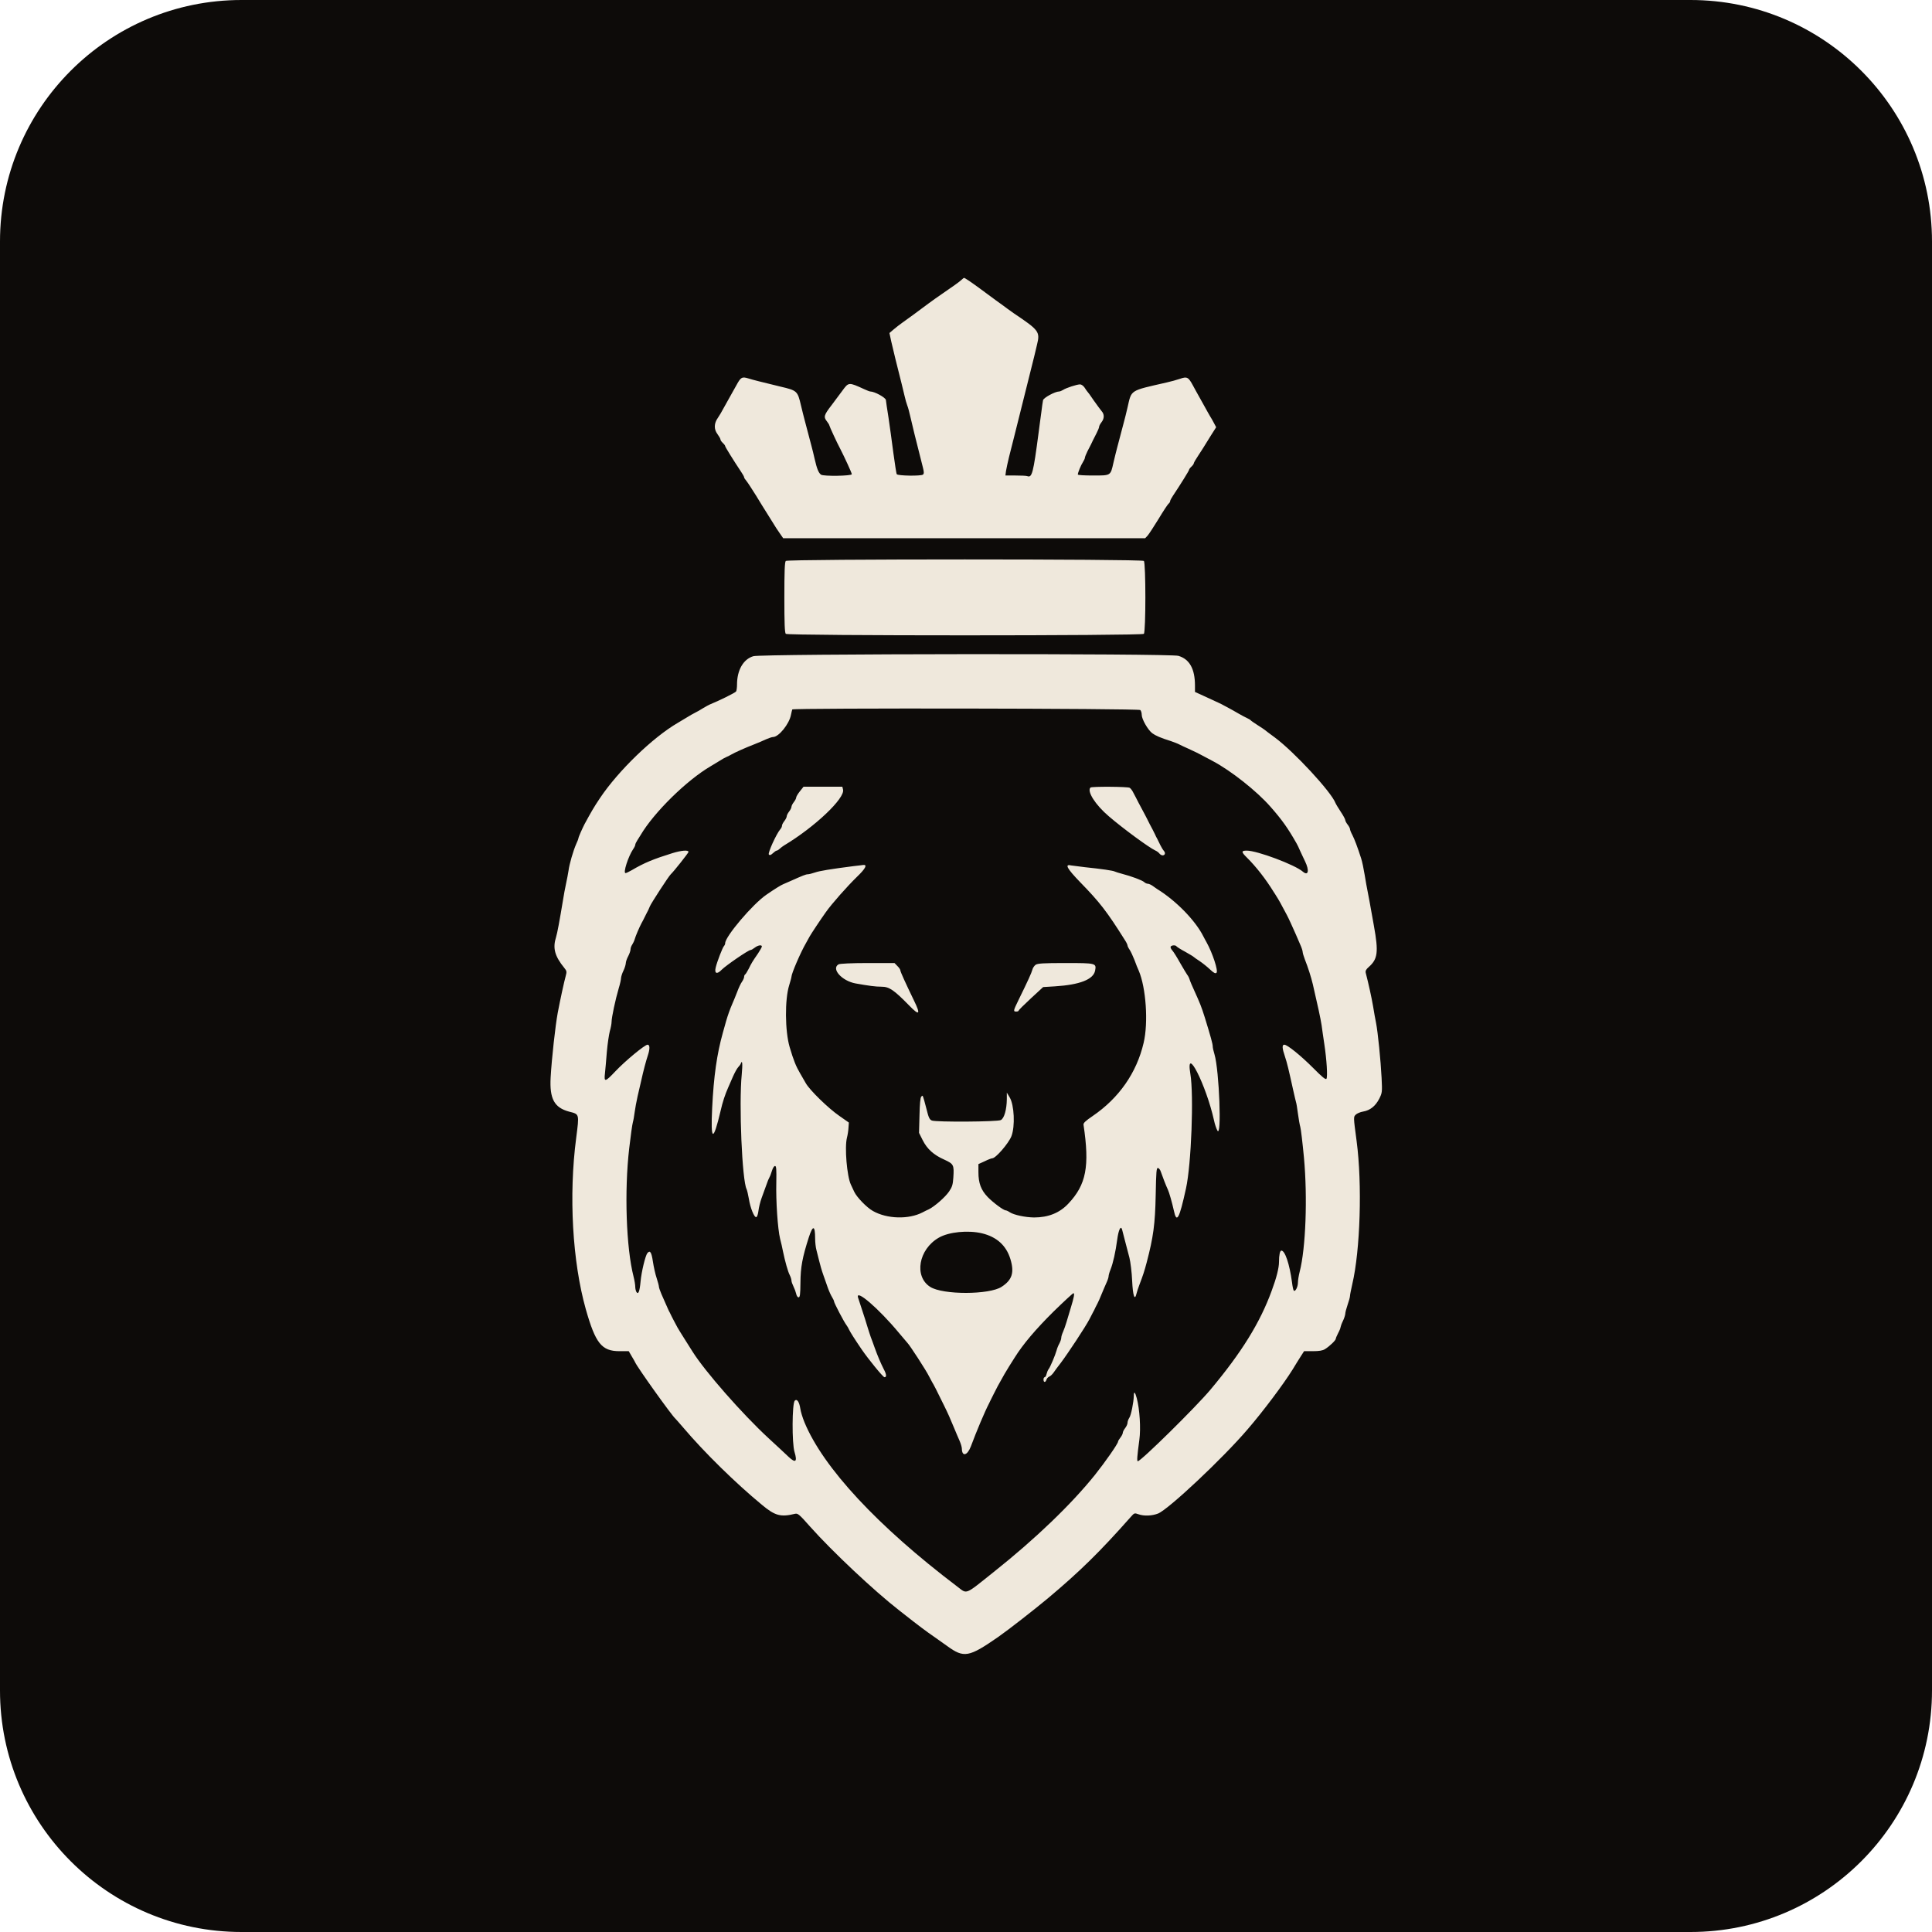
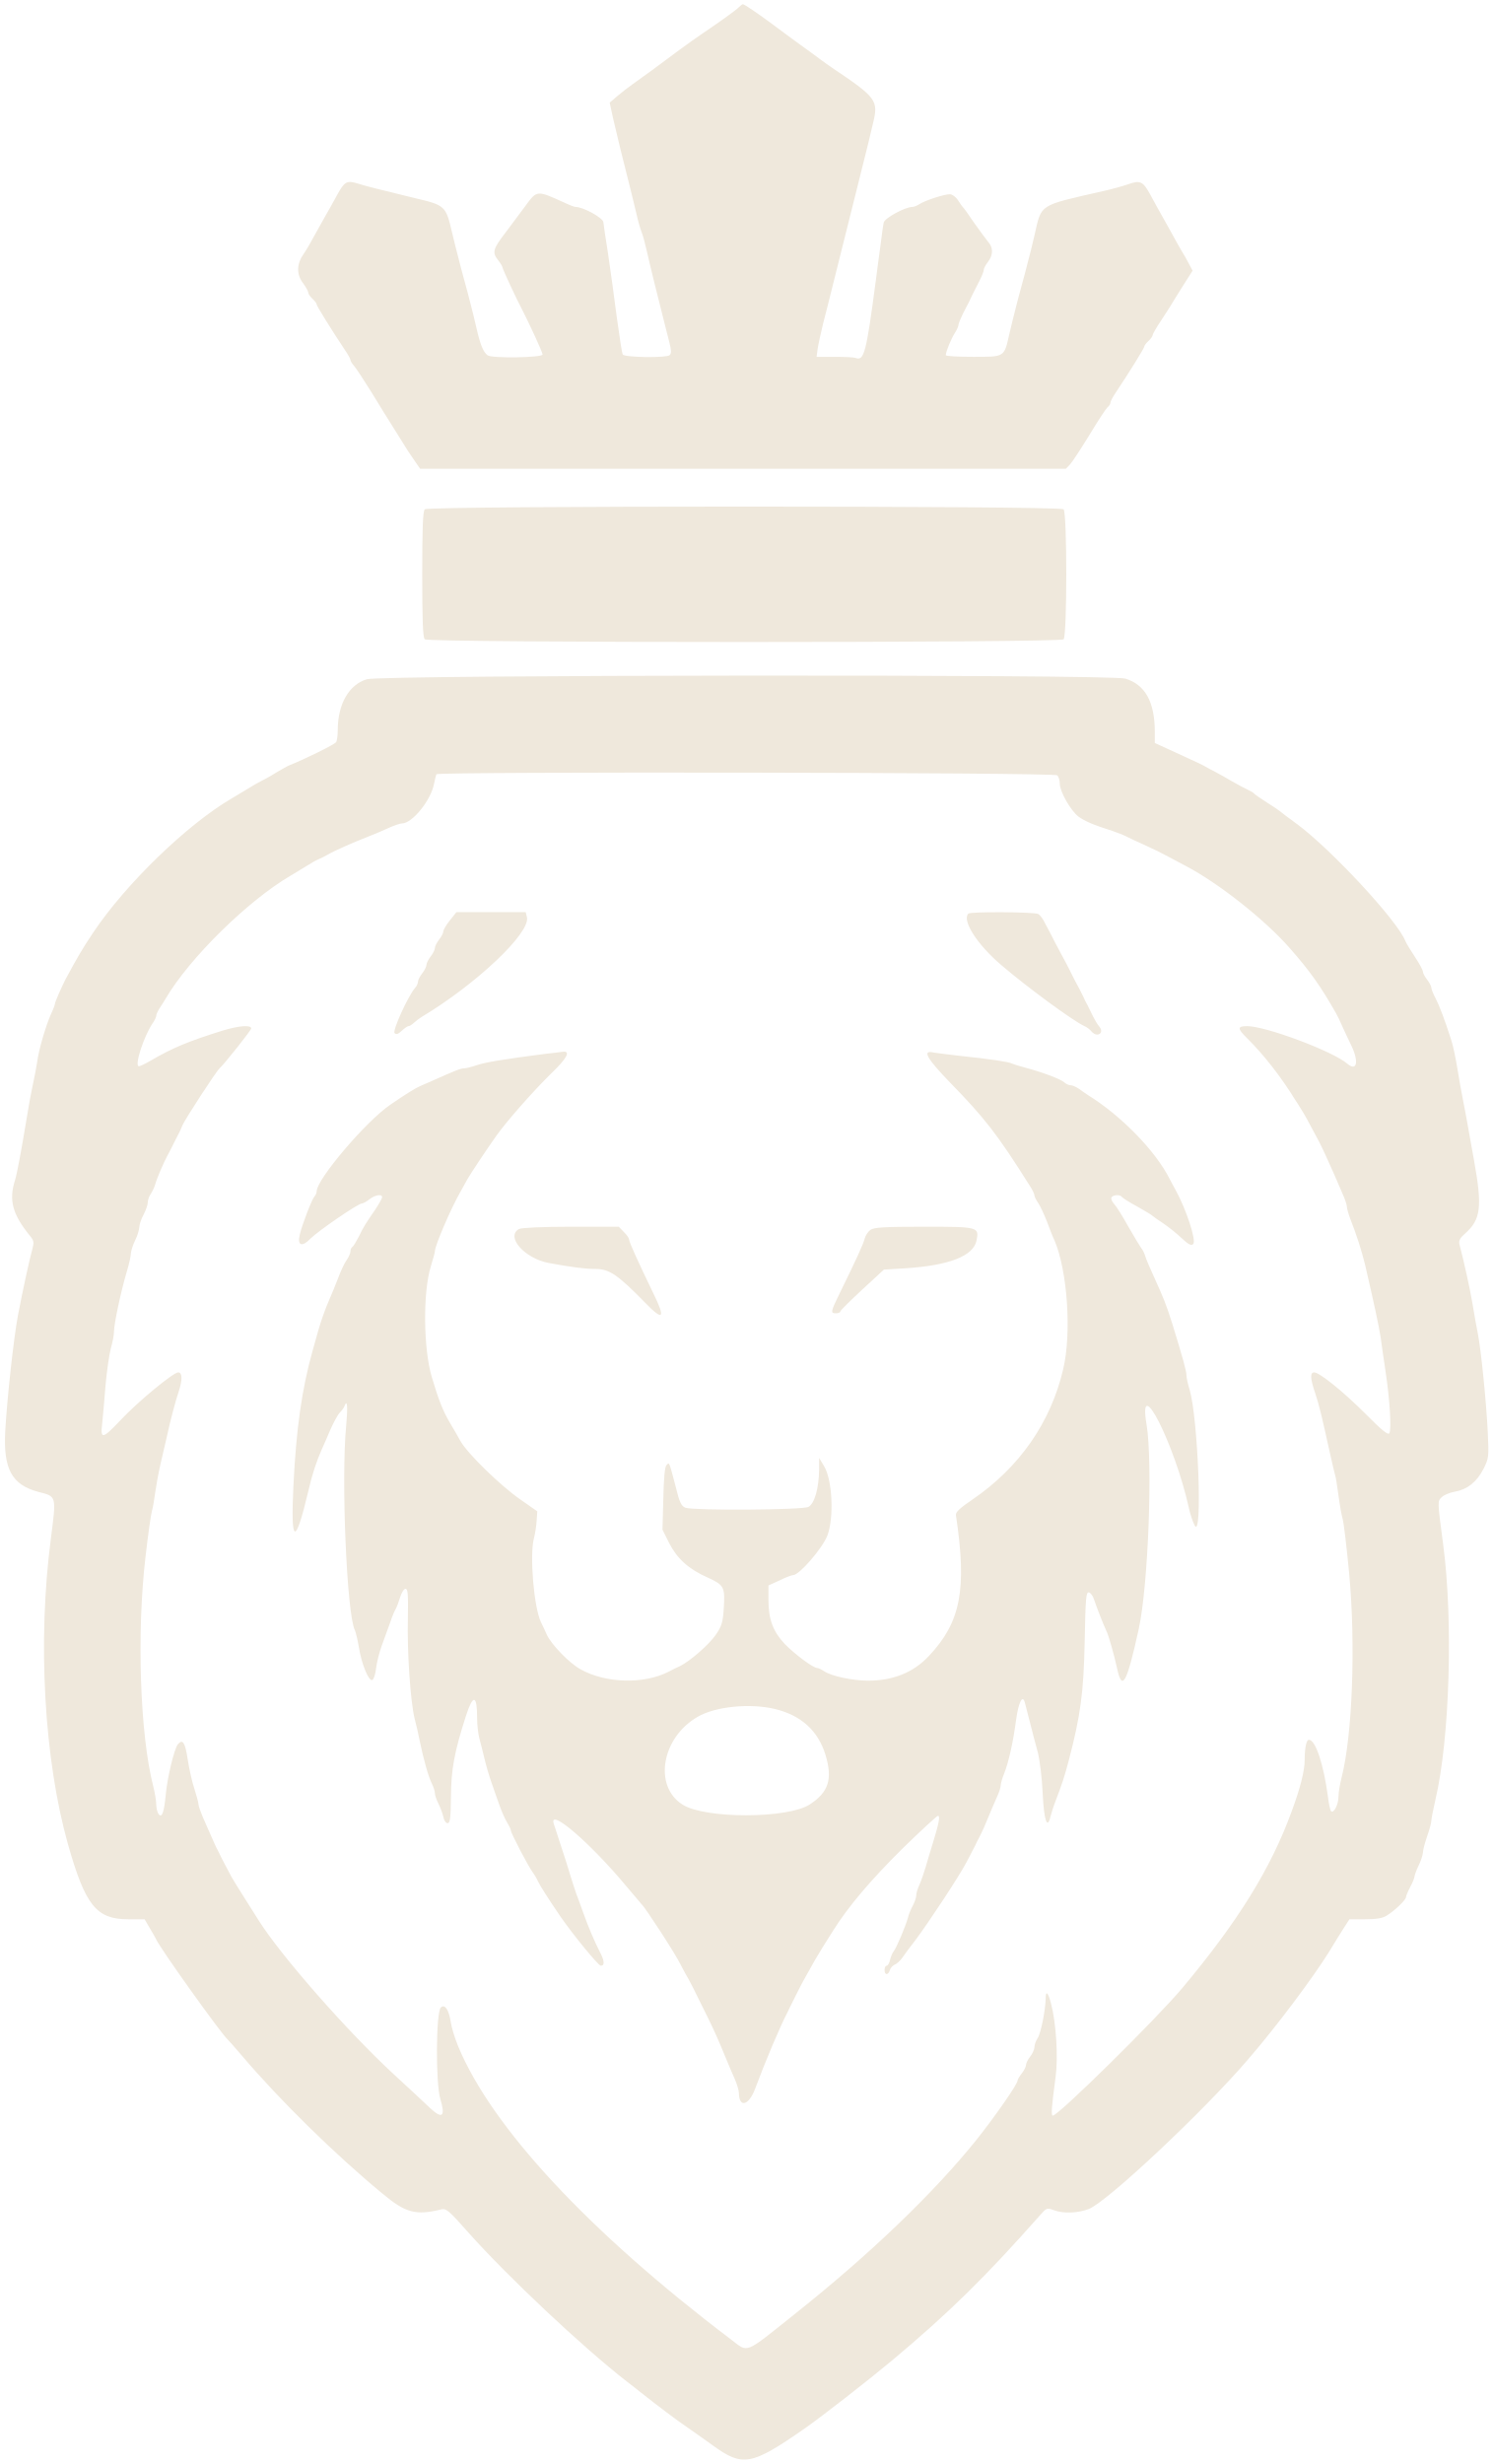
- <svg xmlns="http://www.w3.org/2000/svg" viewBox="0 0 64 64">
-   <rect width="64" height="64" rx="8" fill="#0D0B09" />
-   <g transform="translate(32 32) scale(0.0392) translate(-803.5 -785.5)">
-     <g transform="translate(0,1564) scale(0.1,-0.1)" fill="#EFE8DC">
-       <path d="M8000 13586 c-16 -16 -83 -64 -170 -123 -30 -20 -80 -56 -110 -78 -88 -66 -186 -138 -225 -165 -20 -14 -52 -39 -72 -56 l-35 -30 15 -70 c9 -38 25 -106 36 -151 52 -206 63 -252 76 -307 7 -32 18 -70 24 -85 6 -14 17 -55 25 -91 8 -36 24 -102 35 -147 53 -210 60 -241 72 -286 9 -36 10 -50 1 -59 -14 -14 -214 -11 -222 3 -4 5 -16 87 -29 181 -12 95 -31 229 -41 298 -11 69 -21 135 -22 148 -3 21 -96 72 -132 72 -5 0 -27 8 -50 19 -134 61 -132 61 -187 -14 -19 -25 -60 -80 -91 -122 -64 -83 -68 -98 -38 -136 11 -14 20 -29 20 -33 0 -7 67 -152 91 -196 35 -68 99 -206 99 -217 0 -15 -239 -19 -260 -4 -21 15 -35 50 -54 133 -8 36 -20 85 -27 110 -6 25 -19 74 -29 110 -10 36 -23 85 -29 110 -7 25 -20 79 -30 120 -29 124 -32 128 -173 161 -160 39 -234 57 -271 69 -55 17 -65 11 -101 -55 -18 -33 -43 -78 -56 -100 -12 -22 -36 -65 -53 -95 -16 -30 -38 -68 -49 -83 -33 -46 -34 -96 -4 -136 14 -19 26 -40 26 -46 0 -7 9 -20 20 -30 11 -10 20 -22 20 -27 0 -7 70 -120 136 -219 13 -19 24 -39 24 -44 0 -5 8 -18 18 -29 10 -12 47 -68 83 -126 35 -58 73 -119 84 -136 11 -17 36 -57 55 -88 19 -32 47 -75 63 -97 l27 -39 1530 0 1529 0 20 21 c11 12 52 75 92 140 39 65 78 124 85 130 8 6 14 16 14 22 0 6 11 27 24 46 66 99 136 212 136 219 0 5 9 17 20 27 11 10 20 23 20 28 0 5 17 35 38 66 20 31 42 64 47 73 6 10 31 51 57 92 l47 74 -18 34 c-9 18 -24 44 -33 58 -8 14 -29 50 -45 80 -17 30 -40 73 -53 95 -12 22 -35 62 -49 89 -37 68 -49 74 -108 53 -26 -9 -77 -23 -113 -31 -315 -72 -295 -59 -330 -211 -10 -44 -24 -100 -31 -125 -6 -25 -19 -74 -29 -110 -10 -36 -23 -85 -29 -110 -7 -25 -20 -80 -30 -122 -25 -111 -21 -108 -172 -108 -71 0 -129 3 -129 8 0 16 26 79 43 105 9 14 17 31 17 38 0 6 10 30 21 53 26 49 36 70 47 94 5 9 18 36 30 59 12 23 22 48 22 55 0 7 9 24 20 38 25 32 25 68 1 94 -10 12 -40 53 -67 91 -26 39 -50 72 -54 75 -3 3 -13 17 -23 33 -10 15 -27 27 -38 27 -27 0 -119 -30 -144 -47 -11 -7 -26 -13 -33 -13 -34 0 -132 -53 -136 -74 -3 -12 -9 -59 -15 -106 -7 -47 -16 -121 -22 -165 -46 -350 -56 -386 -97 -370 -8 3 -52 5 -99 5 l-85 0 5 38 c3 20 15 74 26 120 12 45 30 118 41 162 11 44 29 116 40 160 11 44 29 116 40 160 11 44 29 116 40 160 52 206 62 249 75 305 27 110 18 122 -195 265 -12 8 -37 26 -56 40 -18 14 -61 45 -96 70 -34 25 -89 65 -122 90 -74 55 -140 100 -147 100 -3 0 -11 -6 -19 -14z M6512 11208 c-9 -9 -12 -91 -12 -308 0 -217 3 -299 12 -308 17 -17 3009 -17 3026 0 17 17 17 599 0 616 -17 17 -3009 17 -3026 0z M6238 10403 c-85 -25 -138 -118 -138 -240 0 -26 -4 -53 -8 -58 -7 -11 -145 -79 -222 -110 -8 -3 -33 -17 -55 -30 -22 -14 -53 -32 -70 -40 -16 -8 -48 -26 -70 -40 -22 -13 -56 -34 -75 -45 -212 -123 -504 -406 -658 -636 -53 -79 -74 -116 -131 -221 -18 -35 -51 -109 -51 -118 0 -4 -8 -26 -19 -49 -24 -54 -58 -169 -65 -226 -4 -25 -13 -74 -21 -110 -8 -36 -19 -96 -25 -135 -30 -181 -49 -283 -59 -315 -30 -94 -12 -161 70 -262 20 -24 21 -32 12 -65 -13 -46 -46 -197 -68 -313 -20 -107 -51 -387 -60 -546 -10 -181 30 -256 157 -290 87 -22 85 -17 59 -221 -64 -487 -32 -1046 81 -1448 82 -289 134 -355 285 -355 l78 0 25 -43 c14 -23 27 -46 29 -51 18 -42 311 -452 340 -476 3 -3 33 -36 66 -75 179 -211 442 -469 665 -653 111 -93 159 -106 281 -76 23 5 36 -6 126 -108 186 -209 542 -544 753 -708 25 -19 52 -40 60 -47 86 -68 177 -137 235 -176 39 -27 88 -62 110 -78 143 -104 183 -97 435 78 87 61 296 224 415 323 272 228 441 394 702 689 30 34 32 35 65 23 47 -17 115 -14 166 6 88 35 548 467 757 712 133 154 304 383 380 505 23 39 55 89 70 113 l27 42 74 0 c53 0 83 5 102 17 38 23 92 75 92 88 0 5 9 27 20 48 11 20 20 43 20 49 1 7 9 31 20 53 11 22 19 49 20 60 0 12 9 46 20 78 11 31 20 64 20 74 0 10 9 53 19 98 68 287 85 848 37 1210 -28 210 -27 204 -7 224 10 10 38 22 62 26 59 10 104 46 136 108 25 50 26 56 20 177 -7 143 -32 391 -47 465 -6 28 -17 91 -25 140 -13 76 -38 189 -62 282 -4 17 3 30 26 50 76 67 83 126 43 348 -36 202 -43 240 -53 290 -6 28 -17 91 -25 140 -8 50 -21 113 -30 140 -31 96 -55 160 -74 197 -11 20 -20 43 -20 50 0 7 -9 24 -20 38 -11 14 -20 31 -20 38 0 7 -17 39 -38 70 -21 32 -41 65 -45 75 -36 94 -349 432 -512 553 -44 32 -82 61 -85 64 -3 3 -30 21 -60 40 -30 19 -57 38 -60 42 -3 4 -17 12 -30 18 -14 6 -47 24 -75 40 -27 16 -63 36 -80 45 -16 8 -37 19 -45 24 -15 9 -37 19 -172 81 l-68 31 0 53 c0 142 -46 224 -140 252 -70 21 -3524 18 -3592 -3z m3270 -455 c7 -7 12 -25 12 -40 0 -37 52 -128 89 -156 29 -21 70 -39 159 -67 23 -8 55 -20 70 -28 15 -8 50 -24 77 -36 28 -13 58 -27 68 -32 9 -5 26 -13 37 -19 21 -11 44 -23 100 -53 155 -82 372 -254 487 -385 98 -111 149 -183 222 -312 5 -8 19 -37 31 -65 13 -27 30 -66 40 -85 38 -78 28 -127 -18 -88 -68 59 -387 178 -474 178 -48 0 -48 -11 0 -58 77 -76 160 -182 227 -291 6 -9 18 -27 26 -41 14 -21 36 -60 86 -155 13 -24 50 -105 74 -160 9 -22 26 -61 38 -88 12 -26 21 -54 21 -63 0 -8 8 -36 18 -62 27 -68 53 -149 68 -212 41 -176 66 -292 74 -345 4 -33 15 -105 23 -160 20 -131 29 -277 18 -293 -6 -10 -36 14 -112 91 -108 108 -219 197 -244 197 -20 0 -19 -29 5 -99 19 -57 31 -108 70 -285 11 -50 22 -95 24 -102 3 -7 10 -50 16 -96 6 -46 15 -96 20 -113 5 -16 19 -133 31 -260 31 -339 15 -764 -36 -963 -8 -31 -15 -72 -15 -92 0 -37 -23 -81 -35 -68 -4 3 -11 35 -15 70 -21 155 -59 268 -90 268 -12 0 -20 -38 -20 -96 0 -50 -21 -134 -62 -244 -98 -269 -254 -521 -517 -835 -124 -148 -588 -605 -614 -605 -9 0 -6 40 13 182 13 94 3 257 -22 351 -14 53 -25 61 -25 20 -1 -54 -23 -165 -38 -186 -8 -12 -15 -31 -15 -42 0 -11 -9 -31 -20 -45 -11 -14 -20 -32 -20 -40 0 -8 -9 -26 -20 -40 -11 -14 -20 -29 -20 -34 0 -17 -108 -172 -195 -281 -200 -249 -502 -540 -857 -822 -248 -198 -221 -187 -307 -122 -671 508 -1133 1005 -1291 1388 -16 39 -32 91 -35 115 -9 58 -28 86 -47 68 -23 -22 -25 -361 -2 -434 25 -83 9 -96 -49 -42 -23 22 -100 94 -171 159 -222 205 -536 563 -641 730 -16 26 -49 78 -72 114 -23 36 -48 77 -56 91 -23 44 -40 74 -49 93 -4 9 -12 25 -17 35 -6 9 -18 37 -29 62 -11 25 -29 66 -41 93 -11 26 -21 54 -21 62 0 8 -9 41 -19 72 -11 32 -25 95 -32 141 -12 80 -24 98 -47 70 -17 -22 -50 -159 -57 -239 -8 -86 -19 -113 -35 -89 -5 8 -10 28 -10 44 0 15 -6 54 -14 85 -63 245 -79 725 -37 1086 12 105 26 204 31 220 5 17 11 55 15 85 4 30 15 91 25 135 10 44 23 100 29 125 20 92 43 176 57 218 19 57 18 92 -2 92 -23 0 -189 -137 -271 -224 -88 -93 -98 -95 -89 -18 3 31 11 113 16 182 6 69 18 147 25 174 8 27 15 63 15 80 0 35 32 187 61 285 11 35 19 74 19 85 1 12 9 39 20 61 11 22 19 50 20 63 0 12 9 39 20 59 11 21 20 47 20 58 0 11 6 29 14 40 7 11 17 31 21 45 7 27 40 103 57 135 6 11 16 29 21 40 6 11 15 29 20 40 6 11 14 27 18 35 4 8 10 22 13 30 10 25 159 255 176 270 25 23 150 181 150 189 0 18 -60 13 -135 -10 -160 -50 -237 -81 -344 -144 -24 -14 -48 -25 -53 -25 -23 0 23 141 64 202 10 14 18 31 18 37 0 7 8 24 18 39 10 15 22 34 27 43 113 192 390 464 592 582 30 18 67 40 81 49 15 10 38 23 52 29 14 6 32 15 40 20 28 17 125 60 190 85 36 14 83 34 106 45 23 10 49 19 58 19 49 0 138 111 152 188 4 20 9 40 11 45 8 13 2927 9 2941 -5z M6631 9261 c-17 -21 -31 -45 -31 -52 0 -8 -9 -25 -20 -39 -11 -14 -20 -32 -20 -40 0 -8 -9 -26 -20 -40 -11 -14 -20 -32 -20 -40 0 -8 -9 -26 -20 -40 -11 -14 -20 -31 -20 -39 0 -8 -6 -22 -14 -30 -34 -40 -108 -203 -97 -214 8 -8 17 -5 34 11 13 12 27 22 32 22 5 0 17 7 27 17 10 9 26 21 36 27 260 156 516 399 498 472 l-6 24 -164 0 -164 0 -31 -39z M9087 9293 c-32 -31 41 -146 155 -243 121 -104 339 -264 393 -289 12 -5 27 -16 34 -25 7 -9 19 -16 27 -16 21 0 27 20 11 38 -8 9 -21 31 -29 47 -8 17 -20 40 -26 53 -7 12 -16 30 -20 40 -5 9 -14 27 -20 40 -7 12 -17 32 -24 45 -6 12 -16 31 -21 42 -6 11 -14 27 -18 35 -8 14 -31 58 -56 105 -5 11 -16 31 -23 45 -8 14 -19 36 -26 49 -7 13 -19 28 -26 32 -15 10 -322 12 -331 2z M7085 8629 c-194 -25 -287 -40 -327 -54 -23 -8 -51 -15 -60 -15 -16 0 -39 -9 -153 -60 -22 -10 -47 -21 -55 -24 -18 -7 -70 -39 -141 -88 -116 -79 -349 -354 -349 -410 0 -8 -5 -19 -10 -24 -12 -12 -58 -131 -70 -181 -13 -53 11 -61 51 -19 36 36 225 166 243 166 6 0 22 9 36 20 27 21 60 26 60 10 0 -6 -15 -32 -32 -58 -49 -71 -56 -83 -79 -130 -12 -23 -25 -45 -30 -48 -5 -3 -9 -12 -9 -21 0 -8 -8 -27 -18 -41 -11 -15 -29 -54 -41 -87 -13 -33 -31 -78 -41 -100 -20 -46 -37 -94 -52 -145 -5 -19 -18 -64 -28 -100 -50 -178 -77 -368 -90 -634 -14 -284 8 -292 71 -26 17 76 39 141 63 195 8 17 26 59 41 94 15 34 35 71 45 81 10 10 20 24 22 31 13 35 16 -5 8 -91 -25 -252 3 -900 41 -971 4 -9 13 -45 19 -81 12 -77 46 -161 63 -155 7 2 15 26 18 53 3 27 15 76 27 109 12 33 30 83 40 110 9 28 21 56 26 64 5 8 14 32 21 55 7 23 18 41 26 41 11 0 13 -25 11 -140 -4 -158 12 -393 32 -475 8 -30 19 -77 24 -105 19 -91 42 -172 57 -201 8 -16 15 -37 15 -47 0 -10 8 -32 17 -50 9 -18 19 -45 23 -62 3 -17 12 -30 20 -30 12 0 15 23 16 125 1 130 16 212 71 383 34 105 53 101 53 -11 0 -31 5 -75 11 -97 6 -22 17 -65 24 -95 7 -30 22 -82 34 -115 11 -33 29 -83 39 -111 10 -28 26 -63 35 -77 9 -15 17 -31 17 -37 0 -12 85 -175 105 -200 6 -8 17 -26 23 -40 11 -22 42 -72 106 -166 57 -83 180 -234 192 -234 20 0 17 25 -6 68 -24 47 -52 112 -77 182 -11 30 -25 71 -33 90 -7 19 -18 55 -26 80 -13 44 -27 88 -60 188 -8 26 -18 55 -21 64 -25 80 174 -91 345 -297 37 -44 69 -82 72 -85 17 -15 160 -235 184 -285 9 -16 19 -37 24 -45 19 -32 33 -59 103 -202 32 -65 50 -105 84 -188 15 -36 35 -84 46 -108 10 -23 19 -53 19 -65 1 -71 46 -60 76 18 48 129 117 293 154 364 5 12 15 30 20 41 6 11 15 29 20 40 28 56 33 66 91 168 12 20 29 48 38 63 9 14 30 47 46 73 73 117 180 242 328 389 88 86 165 157 170 157 11 0 5 -34 -23 -125 -12 -38 -28 -92 -36 -120 -8 -27 -21 -64 -29 -82 -8 -17 -15 -39 -15 -50 0 -10 -7 -31 -16 -48 -9 -16 -20 -43 -24 -60 -11 -39 -53 -140 -67 -157 -6 -7 -13 -25 -17 -40 -3 -16 -11 -28 -16 -28 -6 0 -10 -9 -10 -20 0 -26 17 -26 25 -1 3 11 14 22 23 26 9 3 26 18 37 34 11 16 38 53 61 82 61 81 209 305 242 369 10 19 24 45 30 58 7 12 16 30 20 40 5 9 14 26 19 37 6 11 21 45 33 75 12 30 31 73 41 96 11 23 19 48 19 57 0 9 7 34 16 56 22 55 43 150 57 255 11 81 30 122 41 84 2 -7 13 -49 24 -93 11 -44 28 -109 38 -145 9 -36 20 -123 23 -194 6 -129 22 -174 37 -109 4 15 14 48 24 73 32 84 42 115 62 190 56 214 71 321 76 568 4 203 6 233 20 230 8 -2 19 -16 24 -33 11 -33 44 -119 59 -150 11 -23 36 -111 50 -175 24 -114 46 -75 103 185 45 204 67 789 37 968 -43 255 133 -92 200 -393 6 -30 19 -68 28 -85 38 -71 16 509 -24 643 -8 26 -15 56 -15 68 0 21 -18 85 -67 244 -29 92 -40 119 -88 225 -18 39 -36 81 -40 95 -4 14 -13 32 -20 40 -6 8 -33 53 -60 100 -26 47 -56 95 -67 107 -11 12 -17 26 -13 32 8 13 42 14 49 2 4 -5 36 -26 74 -46 37 -21 69 -40 72 -44 3 -3 25 -19 50 -35 25 -17 64 -48 87 -70 33 -31 46 -37 55 -28 16 16 -34 167 -84 257 -7 11 -18 34 -27 50 -67 134 -231 302 -390 400 -8 6 -27 18 -40 28 -13 9 -31 17 -39 17 -9 0 -23 6 -31 14 -18 16 -110 50 -187 70 -27 7 -55 16 -61 19 -13 8 -109 22 -253 37 -52 6 -105 13 -118 15 -55 13 -34 -26 79 -143 164 -168 224 -245 378 -490 12 -18 21 -38 21 -44 0 -5 8 -22 18 -36 10 -15 28 -54 41 -87 12 -33 28 -74 36 -90 61 -143 82 -438 41 -610 -59 -253 -209 -467 -431 -618 -59 -40 -79 -59 -77 -73 53 -352 23 -507 -128 -667 -74 -79 -170 -117 -290 -117 -74 1 -170 21 -205 44 -13 9 -29 16 -34 16 -19 0 -106 65 -153 113 -56 59 -78 117 -78 209 l0 69 53 24 c28 14 57 25 64 25 29 0 138 126 162 187 32 84 24 263 -15 328 l-24 40 0 -55 c-1 -88 -22 -163 -51 -177 -29 -15 -544 -18 -582 -4 -20 8 -28 24 -46 98 -33 125 -30 118 -44 104 -8 -8 -13 -62 -15 -159 l-4 -147 31 -62 c38 -75 93 -125 184 -165 78 -36 82 -44 75 -151 -4 -60 -10 -80 -37 -119 -32 -47 -123 -126 -170 -149 -14 -6 -38 -18 -53 -26 -117 -61 -301 -56 -420 12 -52 29 -135 115 -157 161 -7 16 -20 44 -29 62 -33 70 -54 315 -33 396 6 23 12 61 13 85 l3 43 -80 56 c-93 64 -252 219 -284 277 -12 22 -34 60 -49 85 -33 56 -54 107 -87 219 -40 135 -42 404 -4 524 10 33 19 65 19 71 0 26 76 204 123 285 11 20 25 45 31 56 13 23 88 137 138 207 49 69 176 213 263 298 70 67 88 102 53 99 -7 -1 -44 -6 -83 -10z m1085 -3103 c125 -30 205 -103 240 -217 35 -115 15 -177 -74 -235 -103 -68 -496 -69 -603 -1 -139 88 -99 318 72 416 84 49 248 65 365 37z M6958 7799 c-64 -37 27 -139 142 -161 112 -20 169 -28 222 -28 64 0 105 -28 233 -159 87 -90 99 -77 40 43 -71 147 -115 243 -115 255 0 6 -11 23 -25 36 l-24 25 -228 0 c-136 0 -235 -5 -245 -11z M8623 7795 c-11 -8 -24 -27 -27 -41 -7 -27 -38 -95 -118 -258 -44 -90 -45 -96 -18 -96 11 0 20 4 20 8 0 5 47 51 104 104 l103 95 99 6 c209 13 326 58 340 133 12 63 8 64 -250 64 -188 0 -236 -3 -253 -15z" />
-     </g>
+ <svg xmlns="http://www.w3.org/2000/svg" viewBox="450 202 707 1167">
+   <g transform="translate(0,1564) scale(0.1,-0.1)" fill="#EFE8DC">
+     <path d="M8000 13586 c-16 -16 -83 -64 -170 -123 -30 -20 -80 -56 -110 -78 -88 -66 -186 -138 -225 -165 -20 -14 -52 -39 -72 -56 l-35 -30 15 -70 c9 -38 25 -106 36 -151 52 -206 63 -252 76 -307 7 -32 18 -70 24 -85 6 -14 17 -55 25 -91 8 -36 24 -102 35 -147 53 -210 60 -241 72 -286 9 -36 10 -50 1 -59 -14 -14 -214 -11 -222 3 -4 5 -16 87 -29 181 -12 95 -31 229 -41 298 -11 69 -21 135 -22 148 -3 21 -96 72 -132 72 -5 0 -27 8 -50 19 -134 61 -132 61 -187 -14 -19 -25 -60 -80 -91 -122 -64 -83 -68 -98 -38 -136 11 -14 20 -29 20 -33 0 -7 67 -152 91 -196 35 -68 99 -206 99 -217 0 -15 -239 -19 -260 -4 -21 15 -35 50 -54 133 -8 36 -20 85 -27 110 -6 25 -19 74 -29 110 -10 36 -23 85 -29 110 -7 25 -20 79 -30 120 -29 124 -32 128 -173 161 -160 39 -234 57 -271 69 -55 17 -65 11 -101 -55 -18 -33 -43 -78 -56 -100 -12 -22 -36 -65 -53 -95 -16 -30 -38 -68 -49 -83 -33 -46 -34 -96 -4 -136 14 -19 26 -40 26 -46 0 -7 9 -20 20 -30 11 -10 20 -22 20 -27 0 -7 70 -120 136 -219 13 -19 24 -39 24 -44 0 -5 8 -18 18 -29 10 -12 47 -68 83 -126 35 -58 73 -119 84 -136 11 -17 36 -57 55 -88 19 -32 47 -75 63 -97 l27 -39 1530 0 1529 0 20 21 c11 12 52 75 92 140 39 65 78 124 85 130 8 6 14 16 14 22 0 6 11 27 24 46 66 99 136 212 136 219 0 5 9 17 20 27 11 10 20 23 20 28 0 5 17 35 38 66 20 31 42 64 47 73 6 10 31 51 57 92 l47 74 -18 34 c-9 18 -24 44 -33 58 -8 14 -29 50 -45 80 -17 30 -40 73 -53 95 -12 22 -35 62 -49 89 -37 68 -49 74 -108 53 -26 -9 -77 -23 -113 -31 -315 -72 -295 -59 -330 -211 -10 -44 -24 -100 -31 -125 -6 -25 -19 -74 -29 -110 -10 -36 -23 -85 -29 -110 -7 -25 -20 -80 -30 -122 -25 -111 -21 -108 -172 -108 -71 0 -129 3 -129 8 0 16 26 79 43 105 9 14 17 31 17 38 0 6 10 30 21 53 26 49 36 70 47 94 5 9 18 36 30 59 12 23 22 48 22 55 0 7 9 24 20 38 25 32 25 68 1 94 -10 12 -40 53 -67 91 -26 39 -50 72 -54 75 -3 3 -13 17 -23 33 -10 15 -27 27 -38 27 -27 0 -119 -30 -144 -47 -11 -7 -26 -13 -33 -13 -34 0 -132 -53 -136 -74 -3 -12 -9 -59 -15 -106 -7 -47 -16 -121 -22 -165 -46 -350 -56 -386 -97 -370 -8 3 -52 5 -99 5 l-85 0 5 38 c3 20 15 74 26 120 12 45 30 118 41 162 11 44 29 116 40 160 11 44 29 116 40 160 11 44 29 116 40 160 52 206 62 249 75 305 27 110 18 122 -195 265 -12 8 -37 26 -56 40 -18 14 -61 45 -96 70 -34 25 -89 65 -122 90 -74 55 -140 100 -147 100 -3 0 -11 -6 -19 -14z M6512 11208 c-9 -9 -12 -91 -12 -308 0 -217 3 -299 12 -308 17 -17 3009 -17 3026 0 17 17 17 599 0 616 -17 17 -3009 17 -3026 0z M6238 10403 c-85 -25 -138 -118 -138 -240 0 -26 -4 -53 -8 -58 -7 -11 -145 -79 -222 -110 -8 -3 -33 -17 -55 -30 -22 -14 -53 -32 -70 -40 -16 -8 -48 -26 -70 -40 -22 -13 -56 -34 -75 -45 -212 -123 -504 -406 -658 -636 -53 -79 -74 -116 -131 -221 -18 -35 -51 -109 -51 -118 0 -4 -8 -26 -19 -49 -24 -54 -58 -169 -65 -226 -4 -25 -13 -74 -21 -110 -8 -36 -19 -96 -25 -135 -30 -181 -49 -283 -59 -315 -30 -94 -12 -161 70 -262 20 -24 21 -32 12 -65 -13 -46 -46 -197 -68 -313 -20 -107 -51 -387 -60 -546 -10 -181 30 -256 157 -290 87 -22 85 -17 59 -221 -64 -487 -32 -1046 81 -1448 82 -289 134 -355 285 -355 l78 0 25 -43 c14 -23 27 -46 29 -51 18 -42 311 -452 340 -476 3 -3 33 -36 66 -75 179 -211 442 -469 665 -653 111 -93 159 -106 281 -76 23 5 36 -6 126 -108 186 -209 542 -544 753 -708 25 -19 52 -40 60 -47 86 -68 177 -137 235 -176 39 -27 88 -62 110 -78 143 -104 183 -97 435 78 87 61 296 224 415 323 272 228 441 394 702 689 30 34 32 35 65 23 47 -17 115 -14 166 6 88 35 548 467 757 712 133 154 304 383 380 505 23 39 55 89 70 113 l27 42 74 0 c53 0 83 5 102 17 38 23 92 75 92 88 0 5 9 27 20 48 11 20 20 43 20 49 1 7 9 31 20 53 11 22 19 49 20 60 0 12 9 46 20 78 11 31 20 64 20 74 0 10 9 53 19 98 68 287 85 848 37 1210 -28 210 -27 204 -7 224 10 10 38 22 62 26 59 10 104 46 136 108 25 50 26 56 20 177 -7 143 -32 391 -47 465 -6 28 -17 91 -25 140 -13 76 -38 189 -62 282 -4 17 3 30 26 50 76 67 83 126 43 348 -36 202 -43 240 -53 290 -6 28 -17 91 -25 140 -8 50 -21 113 -30 140 -31 96 -55 160 -74 197 -11 20 -20 43 -20 50 0 7 -9 24 -20 38 -11 14 -20 31 -20 38 0 7 -17 39 -38 70 -21 32 -41 65 -45 75 -36 94 -349 432 -512 553 -44 32 -82 61 -85 64 -3 3 -30 21 -60 40 -30 19 -57 38 -60 42 -3 4 -17 12 -30 18 -14 6 -47 24 -75 40 -27 16 -63 36 -80 45 -16 8 -37 19 -45 24 -15 9 -37 19 -172 81 l-68 31 0 53 c0 142 -46 224 -140 252 -70 21 -3524 18 -3592 -3z m3270 -455 c7 -7 12 -25 12 -40 0 -37 52 -128 89 -156 29 -21 70 -39 159 -67 23 -8 55 -20 70 -28 15 -8 50 -24 77 -36 28 -13 58 -27 68 -32 9 -5 26 -13 37 -19 21 -11 44 -23 100 -53 155 -82 372 -254 487 -385 98 -111 149 -183 222 -312 5 -8 19 -37 31 -65 13 -27 30 -66 40 -85 38 -78 28 -127 -18 -88 -68 59 -387 178 -474 178 -48 0 -48 -11 0 -58 77 -76 160 -182 227 -291 6 -9 18 -27 26 -41 14 -21 36 -60 86 -155 13 -24 50 -105 74 -160 9 -22 26 -61 38 -88 12 -26 21 -54 21 -63 0 -8 8 -36 18 -62 27 -68 53 -149 68 -212 41 -176 66 -292 74 -345 4 -33 15 -105 23 -160 20 -131 29 -277 18 -293 -6 -10 -36 14 -112 91 -108 108 -219 197 -244 197 -20 0 -19 -29 5 -99 19 -57 31 -108 70 -285 11 -50 22 -95 24 -102 3 -7 10 -50 16 -96 6 -46 15 -96 20 -113 5 -16 19 -133 31 -260 31 -339 15 -764 -36 -963 -8 -31 -15 -72 -15 -92 0 -37 -23 -81 -35 -68 -4 3 -11 35 -15 70 -21 155 -59 268 -90 268 -12 0 -20 -38 -20 -96 0 -50 -21 -134 -62 -244 -98 -269 -254 -521 -517 -835 -124 -148 -588 -605 -614 -605 -9 0 -6 40 13 182 13 94 3 257 -22 351 -14 53 -25 61 -25 20 -1 -54 -23 -165 -38 -186 -8 -12 -15 -31 -15 -42 0 -11 -9 -31 -20 -45 -11 -14 -20 -32 -20 -40 0 -8 -9 -26 -20 -40 -11 -14 -20 -29 -20 -34 0 -17 -108 -172 -195 -281 -200 -249 -502 -540 -857 -822 -248 -198 -221 -187 -307 -122 -671 508 -1133 1005 -1291 1388 -16 39 -32 91 -35 115 -9 58 -28 86 -47 68 -23 -22 -25 -361 -2 -434 25 -83 9 -96 -49 -42 -23 22 -100 94 -171 159 -222 205 -536 563 -641 730 -16 26 -49 78 -72 114 -23 36 -48 77 -56 91 -23 44 -40 74 -49 93 -4 9 -12 25 -17 35 -6 9 -18 37 -29 62 -11 25 -29 66 -41 93 -11 26 -21 54 -21 62 0 8 -9 41 -19 72 -11 32 -25 95 -32 141 -12 80 -24 98 -47 70 -17 -22 -50 -159 -57 -239 -8 -86 -19 -113 -35 -89 -5 8 -10 28 -10 44 0 15 -6 54 -14 85 -63 245 -79 725 -37 1086 12 105 26 204 31 220 5 17 11 55 15 85 4 30 15 91 25 135 10 44 23 100 29 125 20 92 43 176 57 218 19 57 18 92 -2 92 -23 0 -189 -137 -271 -224 -88 -93 -98 -95 -89 -18 3 31 11 113 16 182 6 69 18 147 25 174 8 27 15 63 15 80 0 35 32 187 61 285 11 35 19 74 19 85 1 12 9 39 20 61 11 22 19 50 20 63 0 12 9 39 20 59 11 21 20 47 20 58 0 11 6 29 14 40 7 11 17 31 21 45 7 27 40 103 57 135 6 11 16 29 21 40 6 11 15 29 20 40 6 11 14 27 18 35 4 8 10 22 13 30 10 25 159 255 176 270 25 23 150 181 150 189 0 18 -60 13 -135 -10 -160 -50 -237 -81 -344 -144 -24 -14 -48 -25 -53 -25 -23 0 23 141 64 202 10 14 18 31 18 37 0 7 8 24 18 39 10 15 22 34 27 43 113 192 390 464 592 582 30 18 67 40 81 49 15 10 38 23 52 29 14 6 32 15 40 20 28 17 125 60 190 85 36 14 83 34 106 45 23 10 49 19 58 19 49 0 138 111 152 188 4 20 9 40 11 45 8 13 2927 9 2941 -5z M6631 9261 c-17 -21 -31 -45 -31 -52 0 -8 -9 -25 -20 -39 -11 -14 -20 -32 -20 -40 0 -8 -9 -26 -20 -40 -11 -14 -20 -32 -20 -40 0 -8 -9 -26 -20 -40 -11 -14 -20 -31 -20 -39 0 -8 -6 -22 -14 -30 -34 -40 -108 -203 -97 -214 8 -8 17 -5 34 11 13 12 27 22 32 22 5 0 17 7 27 17 10 9 26 21 36 27 260 156 516 399 498 472 l-6 24 -164 0 -164 0 -31 -39z M9087 9293 c-32 -31 41 -146 155 -243 121 -104 339 -264 393 -289 12 -5 27 -16 34 -25 7 -9 19 -16 27 -16 21 0 27 20 11 38 -8 9 -21 31 -29 47 -8 17 -20 40 -26 53 -7 12 -16 30 -20 40 -5 9 -14 27 -20 40 -7 12 -17 32 -24 45 -6 12 -16 31 -21 42 -6 11 -14 27 -18 35 -8 14 -31 58 -56 105 -5 11 -16 31 -23 45 -8 14 -19 36 -26 49 -7 13 -19 28 -26 32 -15 10 -322 12 -331 2z M7085 8629 c-194 -25 -287 -40 -327 -54 -23 -8 -51 -15 -60 -15 -16 0 -39 -9 -153 -60 -22 -10 -47 -21 -55 -24 -18 -7 -70 -39 -141 -88 -116 -79 -349 -354 -349 -410 0 -8 -5 -19 -10 -24 -12 -12 -58 -131 -70 -181 -13 -53 11 -61 51 -19 36 36 225 166 243 166 6 0 22 9 36 20 27 21 60 26 60 10 0 -6 -15 -32 -32 -58 -49 -71 -56 -83 -79 -130 -12 -23 -25 -45 -30 -48 -5 -3 -9 -12 -9 -21 0 -8 -8 -27 -18 -41 -11 -15 -29 -54 -41 -87 -13 -33 -31 -78 -41 -100 -20 -46 -37 -94 -52 -145 -5 -19 -18 -64 -28 -100 -50 -178 -77 -368 -90 -634 -14 -284 8 -292 71 -26 17 76 39 141 63 195 8 17 26 59 41 94 15 34 35 71 45 81 10 10 20 24 22 31 13 35 16 -5 8 -91 -25 -252 3 -900 41 -971 4 -9 13 -45 19 -81 12 -77 46 -161 63 -155 7 2 15 26 18 53 3 27 15 76 27 109 12 33 30 83 40 110 9 28 21 56 26 64 5 8 14 32 21 55 7 23 18 41 26 41 11 0 13 -25 11 -140 -4 -158 12 -393 32 -475 8 -30 19 -77 24 -105 19 -91 42 -172 57 -201 8 -16 15 -37 15 -47 0 -10 8 -32 17 -50 9 -18 19 -45 23 -62 3 -17 12 -30 20 -30 12 0 15 23 16 125 1 130 16 212 71 383 34 105 53 101 53 -11 0 -31 5 -75 11 -97 6 -22 17 -65 24 -95 7 -30 22 -82 34 -115 11 -33 29 -83 39 -111 10 -28 26 -63 35 -77 9 -15 17 -31 17 -37 0 -12 85 -175 105 -200 6 -8 17 -26 23 -40 11 -22 42 -72 106 -166 57 -83 180 -234 192 -234 20 0 17 25 -6 68 -24 47 -52 112 -77 182 -11 30 -25 71 -33 90 -7 19 -18 55 -26 80 -13 44 -27 88 -60 188 -8 26 -18 55 -21 64 -25 80 174 -91 345 -297 37 -44 69 -82 72 -85 17 -15 160 -235 184 -285 9 -16 19 -37 24 -45 19 -32 33 -59 103 -202 32 -65 50 -105 84 -188 15 -36 35 -84 46 -108 10 -23 19 -53 19 -65 1 -71 46 -60 76 18 48 129 117 293 154 364 5 12 15 30 20 41 6 11 15 29 20 40 28 56 33 66 91 168 12 20 29 48 38 63 9 14 30 47 46 73 73 117 180 242 328 389 88 86 165 157 170 157 11 0 5 -34 -23 -125 -12 -38 -28 -92 -36 -120 -8 -27 -21 -64 -29 -82 -8 -17 -15 -39 -15 -50 0 -10 -7 -31 -16 -48 -9 -16 -20 -43 -24 -60 -11 -39 -53 -140 -67 -157 -6 -7 -13 -25 -17 -40 -3 -16 -11 -28 -16 -28 -6 0 -10 -9 -10 -20 0 -26 17 -26 25 -1 3 11 14 22 23 26 9 3 26 18 37 34 11 16 38 53 61 82 61 81 209 305 242 369 10 19 24 45 30 58 7 12 16 30 20 40 5 9 14 26 19 37 6 11 21 45 33 75 12 30 31 73 41 96 11 23 19 48 19 57 0 9 7 34 16 56 22 55 43 150 57 255 11 81 30 122 41 84 2 -7 13 -49 24 -93 11 -44 28 -109 38 -145 9 -36 20 -123 23 -194 6 -129 22 -174 37 -109 4 15 14 48 24 73 32 84 42 115 62 190 56 214 71 321 76 568 4 203 6 233 20 230 8 -2 19 -16 24 -33 11 -33 44 -119 59 -150 11 -23 36 -111 50 -175 24 -114 46 -75 103 185 45 204 67 789 37 968 -43 255 133 -92 200 -393 6 -30 19 -68 28 -85 38 -71 16 509 -24 643 -8 26 -15 56 -15 68 0 21 -18 85 -67 244 -29 92 -40 119 -88 225 -18 39 -36 81 -40 95 -4 14 -13 32 -20 40 -6 8 -33 53 -60 100 -26 47 -56 95 -67 107 -11 12 -17 26 -13 32 8 13 42 14 49 2 4 -5 36 -26 74 -46 37 -21 69 -40 72 -44 3 -3 25 -19 50 -35 25 -17 64 -48 87 -70 33 -31 46 -37 55 -28 16 16 -34 167 -84 257 -7 11 -18 34 -27 50 -67 134 -231 302 -390 400 -8 6 -27 18 -40 28 -13 9 -31 17 -39 17 -9 0 -23 6 -31 14 -18 16 -110 50 -187 70 -27 7 -55 16 -61 19 -13 8 -109 22 -253 37 -52 6 -105 13 -118 15 -55 13 -34 -26 79 -143 164 -168 224 -245 378 -490 12 -18 21 -38 21 -44 0 -5 8 -22 18 -36 10 -15 28 -54 41 -87 12 -33 28 -74 36 -90 61 -143 82 -438 41 -610 -59 -253 -209 -467 -431 -618 -59 -40 -79 -59 -77 -73 53 -352 23 -507 -128 -667 -74 -79 -170 -117 -290 -117 -74 1 -170 21 -205 44 -13 9 -29 16 -34 16 -19 0 -106 65 -153 113 -56 59 -78 117 -78 209 l0 69 53 24 c28 14 57 25 64 25 29 0 138 126 162 187 32 84 24 263 -15 328 l-24 40 0 -55 c-1 -88 -22 -163 -51 -177 -29 -15 -544 -18 -582 -4 -20 8 -28 24 -46 98 -33 125 -30 118 -44 104 -8 -8 -13 -62 -15 -159 l-4 -147 31 -62 c38 -75 93 -125 184 -165 78 -36 82 -44 75 -151 -4 -60 -10 -80 -37 -119 -32 -47 -123 -126 -170 -149 -14 -6 -38 -18 -53 -26 -117 -61 -301 -56 -420 12 -52 29 -135 115 -157 161 -7 16 -20 44 -29 62 -33 70 -54 315 -33 396 6 23 12 61 13 85 l3 43 -80 56 c-93 64 -252 219 -284 277 -12 22 -34 60 -49 85 -33 56 -54 107 -87 219 -40 135 -42 404 -4 524 10 33 19 65 19 71 0 26 76 204 123 285 11 20 25 45 31 56 13 23 88 137 138 207 49 69 176 213 263 298 70 67 88 102 53 99 -7 -1 -44 -6 -83 -10z m1085 -3103 c125 -30 205 -103 240 -217 35 -115 15 -177 -74 -235 -103 -68 -496 -69 -603 -1 -139 88 -99 318 72 416 84 49 248 65 365 37z M6958 7799 c-64 -37 27 -139 142 -161 112 -20 169 -28 222 -28 64 0 105 -28 233 -159 87 -90 99 -77 40 43 -71 147 -115 243 -115 255 0 6 -11 23 -25 36 l-24 25 -228 0 c-136 0 -235 -5 -245 -11z M8623 7795 c-11 -8 -24 -27 -27 -41 -7 -27 -38 -95 -118 -258 -44 -90 -45 -96 -18 -96 11 0 20 4 20 8 0 5 47 51 104 104 l103 95 99 6 c209 13 326 58 340 133 12 63 8 64 -250 64 -188 0 -236 -3 -253 -15z" />
  </g>
</svg>
